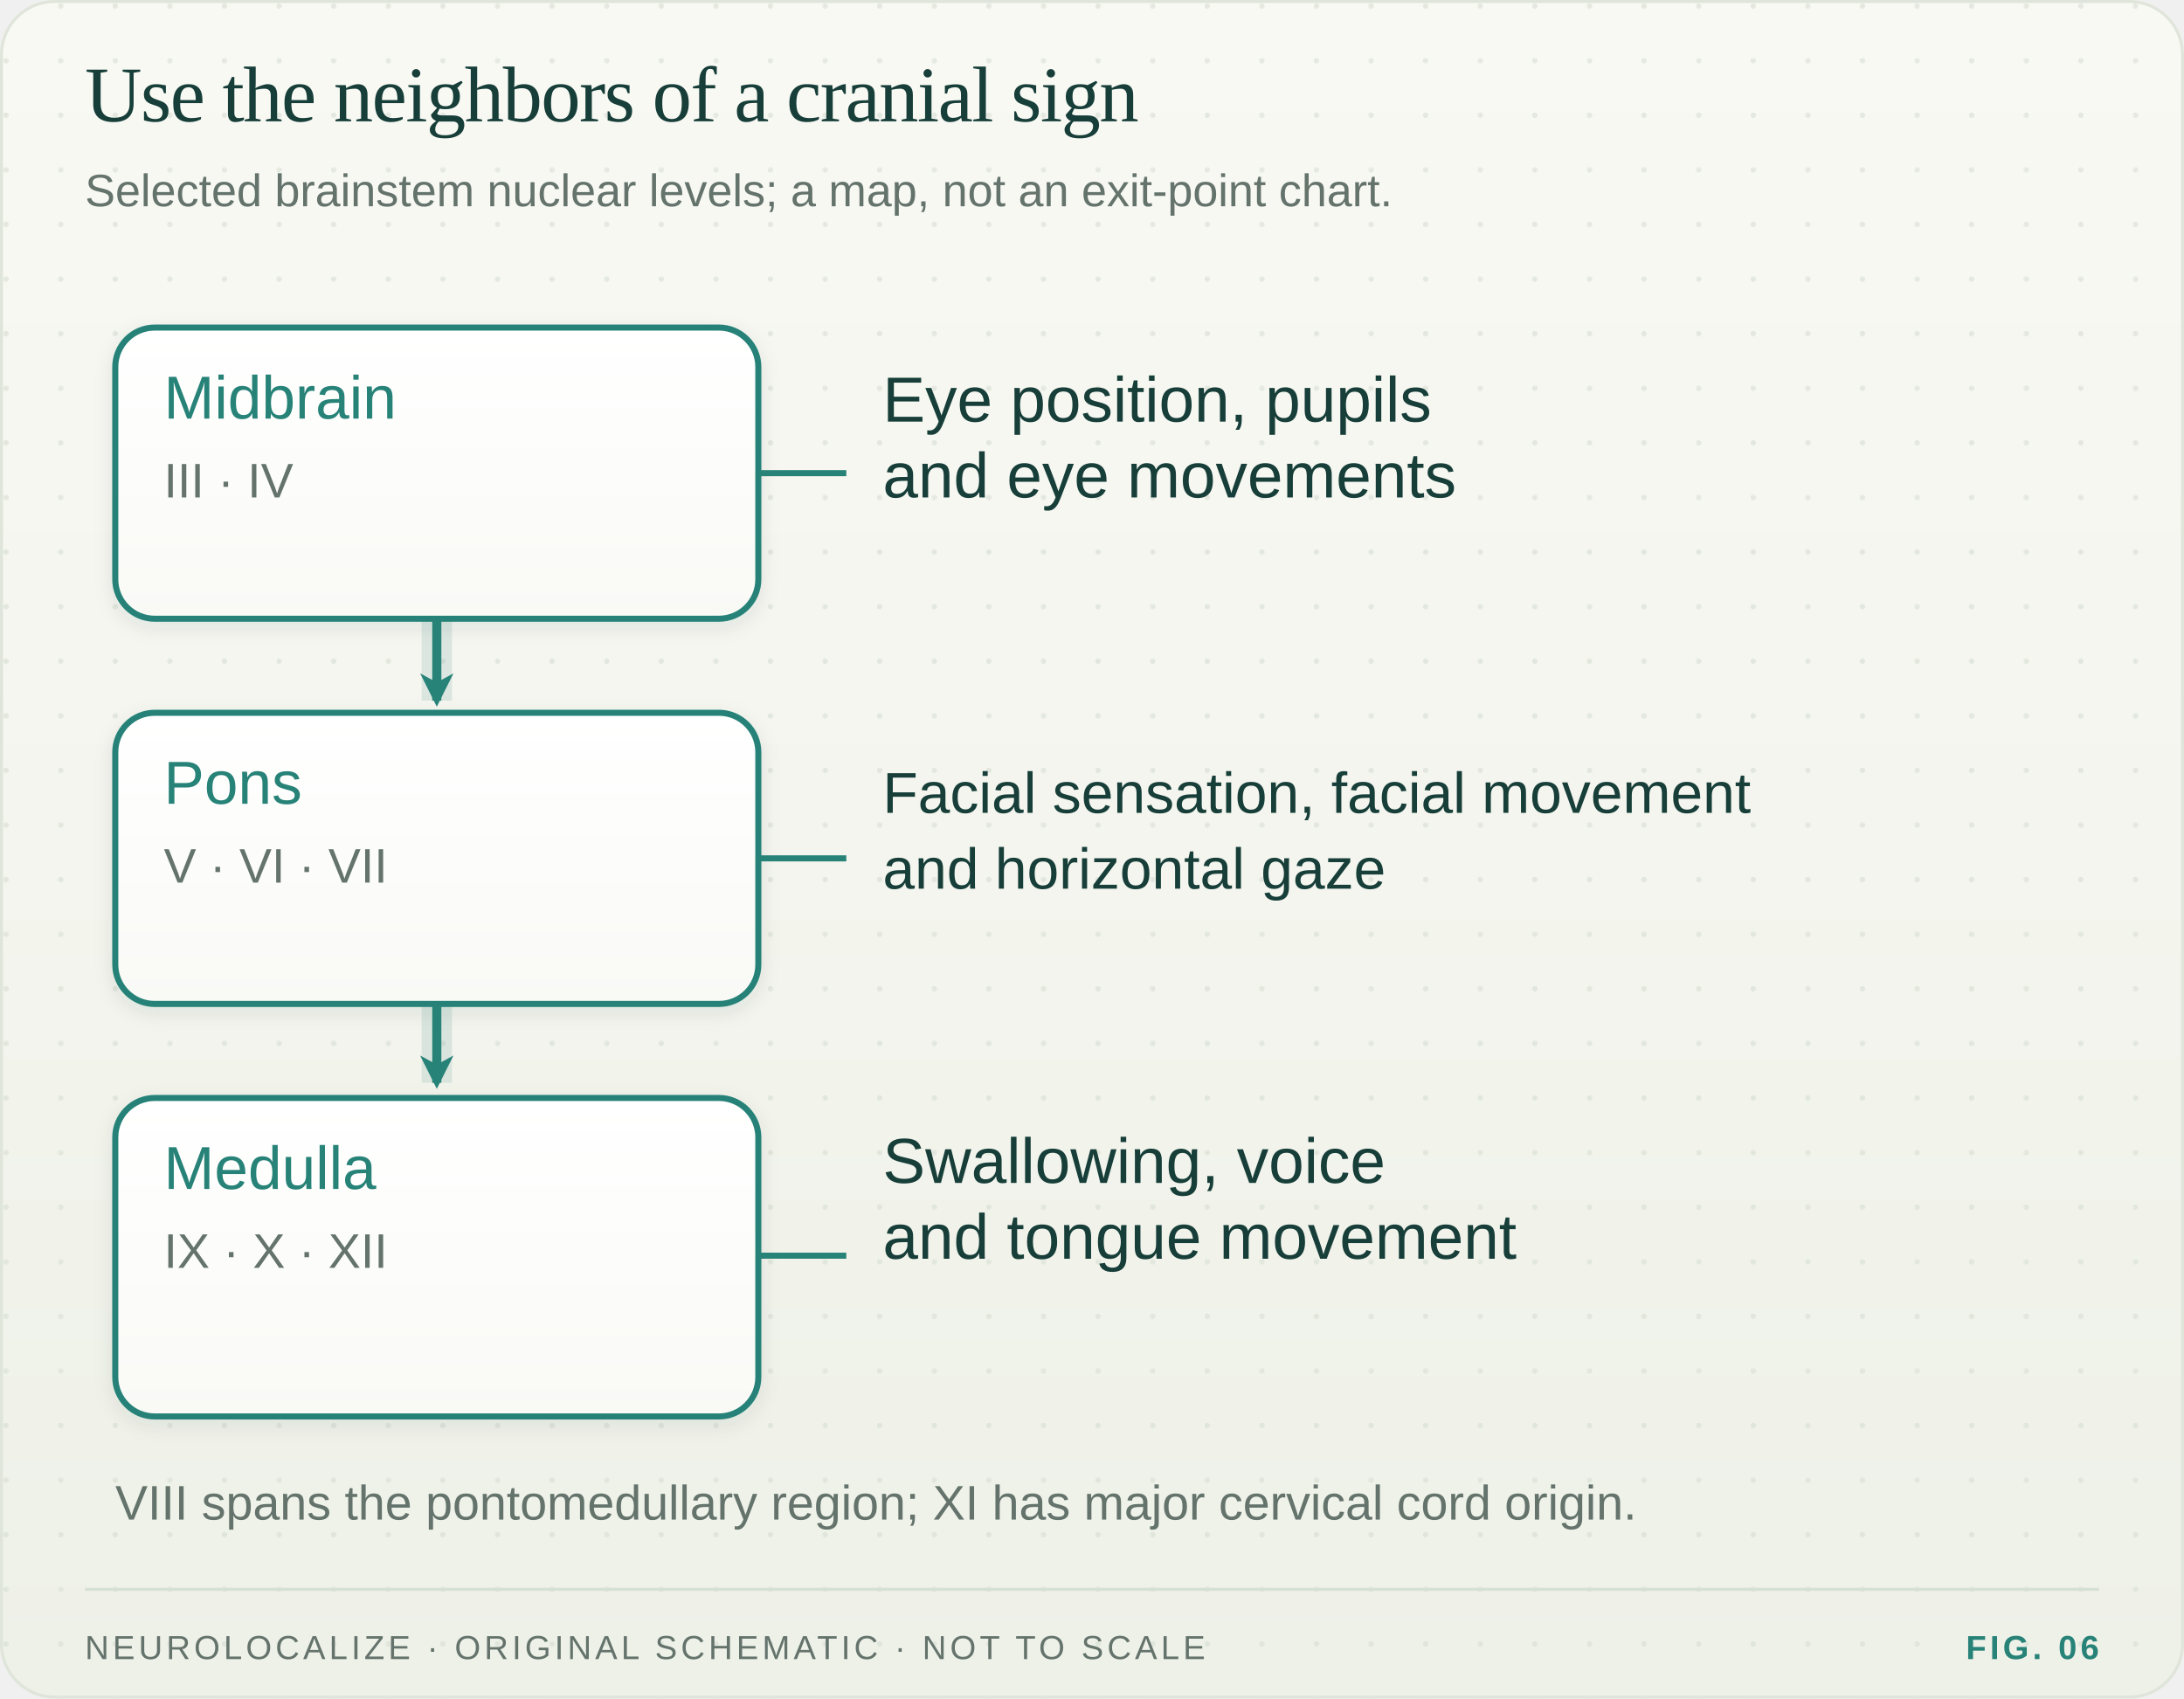
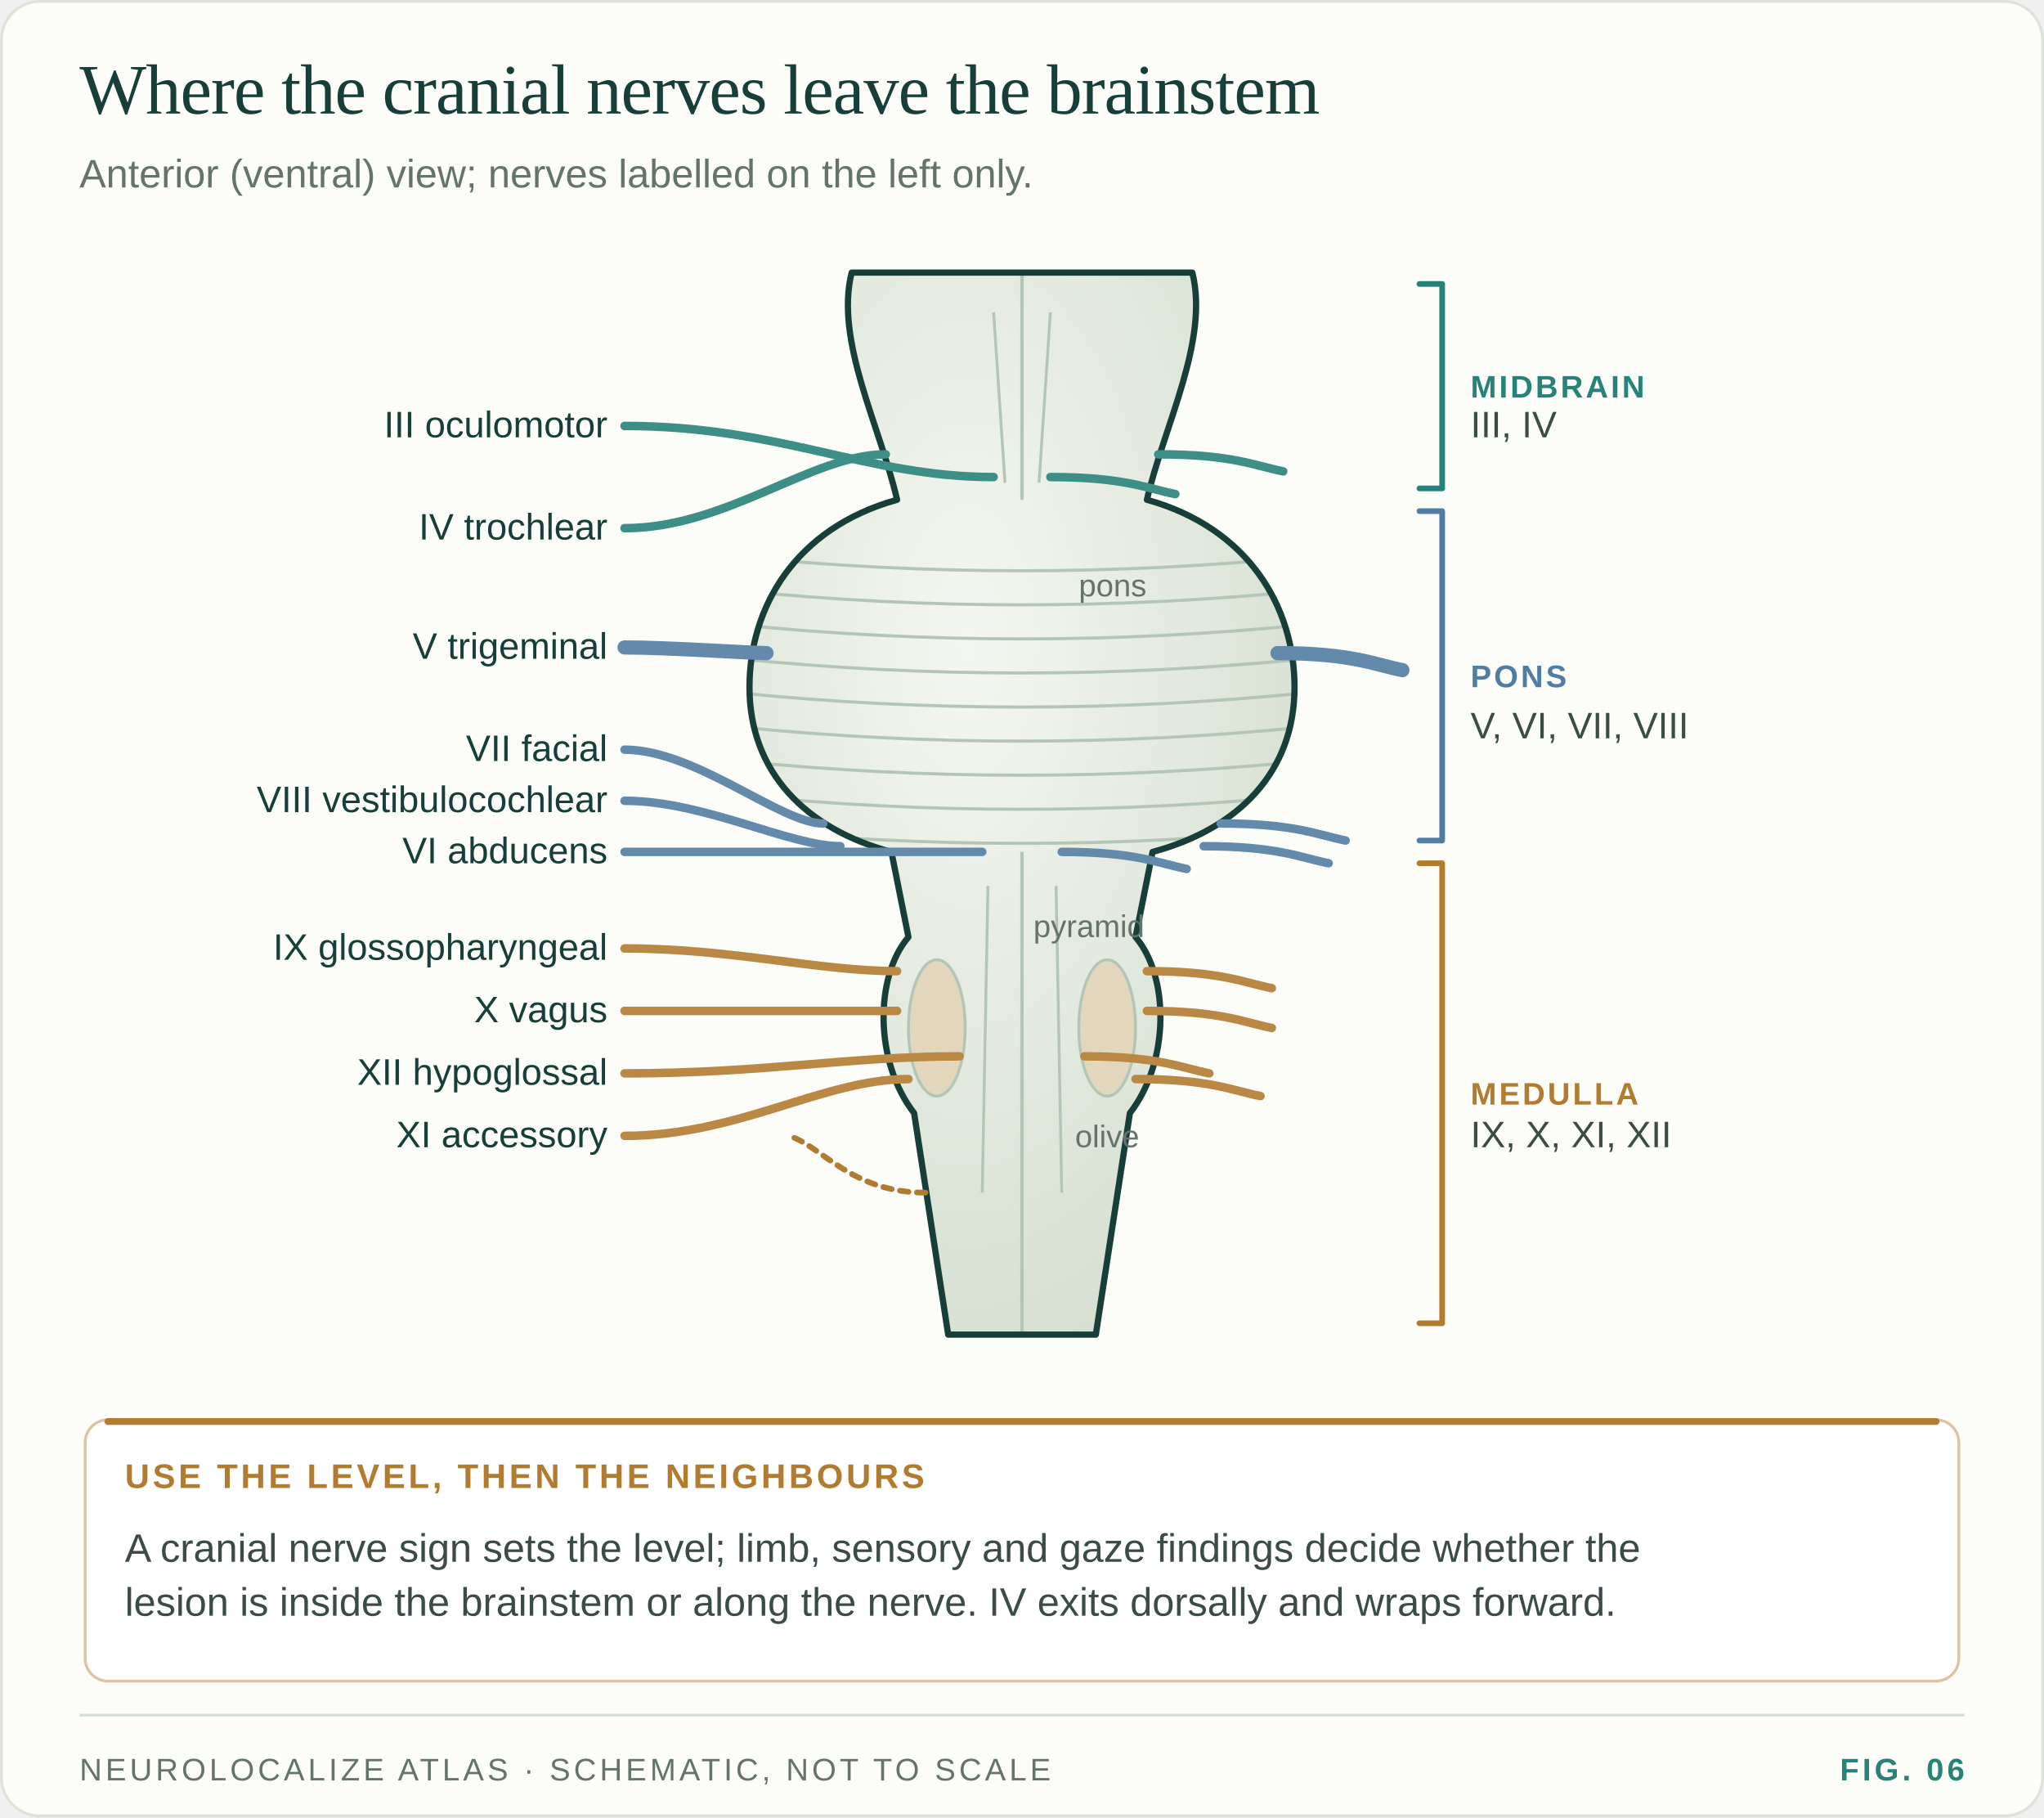
- <svg xmlns="http://www.w3.org/2000/svg" width="720" height="560" viewBox="0 0 720 560" role="img">
+ <svg xmlns="http://www.w3.org/2000/svg" width="720" height="640" viewBox="0 0 720 640" role="img">
  <defs>
-     <radialGradient id="tissue" cx=".4" cy=".35" r=".75">
-       <stop offset="0" stop-color="#f7f9f4" />
-       <stop offset="1" stop-color="#d9e4d4" />
-     </radialGradient>
    <linearGradient id="bg" x1="0" y1="0" x2="0" y2="1">
      <stop offset="0" stop-color="#f9f9f4" />
      <stop offset="1" stop-color="#eef1e8" />
    </linearGradient>
    <linearGradient id="card" x1="0" y1="0" x2="0" y2="1">
      <stop offset="0" stop-color="#ffffff" />
      <stop offset="1" stop-color="#f9faf6" />
    </linearGradient>
    <pattern id="dots" width="18" height="18" patternUnits="userSpaceOnUse">
      <circle cx="2" cy="2" r=".9" fill="#d3dbcf" />
    </pattern>
    <filter id="shadow" x="-10%" y="-10%" width="120%" height="130%">
      <feDropShadow dx="0" dy="2" stdDeviation="3" flood-color="#173e39" flood-opacity=".09" />
    </filter>
    <filter id="lift" x="-40%" y="-40%" width="180%" height="190%">
      <feDropShadow dx="0" dy="1.2" stdDeviation="1.4" flood-color="#173e39" flood-opacity=".22" />
    </filter>
-     <linearGradient id="g173e39" x1="0" y1="0" x2="0" y2="1">
-       <stop offset="0" stop-color="#4a6865" />
-       <stop offset="1" stop-color="#173e39" />
-     </linearGradient>
-     <linearGradient id="g278278" x1="0" y1="0" x2="0" y2="1">
-       <stop offset="0" stop-color="#579e96" />
-       <stop offset="1" stop-color="#257a70" />
-     </linearGradient>
-     <linearGradient id="g527da2" x1="0" y1="0" x2="0" y2="1">
-       <stop offset="0" stop-color="#789ab6" />
-       <stop offset="1" stop-color="#4b7595" />
-     </linearGradient>
-     <linearGradient id="ga34040" x1="0" y1="0" x2="0" y2="1">
-       <stop offset="0" stop-color="#b76a6a" />
-       <stop offset="1" stop-color="#92403f" />
-     </linearGradient>
-     <linearGradient id="gb17b30" x1="0" y1="0" x2="0" y2="1">
-       <stop offset="0" stop-color="#c2985e" />
-       <stop offset="1" stop-color="#9f7431" />
-     </linearGradient>
-     <marker id="arrow" markerUnits="userSpaceOnUse" markerWidth="16" markerHeight="16" refX="11" refY="8" orient="auto">
-       <path d="M2 2.5L13 8L2 13.5L5 8Z" fill="#278278" />
-     </marker>
+     <radialGradient id="rf4f7f1d3ddce" cx=".4" cy=".35" r=".75">
+       <stop offset="0" stop-color="#f4f7f1" />
+       <stop offset="1" stop-color="#d3ddce" />
+     </radialGradient>
+     <clipPath id="clip1">
+       <path d="M300 96C294 120 310 150 316 176C280 186 264 214 264 242C264 272 284 292 314 300L320 330C308 344 308 374 322 392L334 470L386 470L398 392C412 374 412 344 400 330L406 300C436 292 456 272 456 242C456 214 440 186 404 176C410 150 426 120 420 96Z" />
+     </clipPath>
  </defs>
-   <rect width="720" height="560" rx="18" fill="url(#bg)" />
-   <rect width="720" height="560" rx="18" fill="url(#dots)" opacity=".55" />
-   <rect x=".5" y=".5" width="719" height="559" rx="17.5" fill="none" stroke="#dfe5da" />
+   <rect width="720" height="640" rx="14" fill="#fcfcf9" />
+   <rect x=".5" y=".5" width="719" height="639" rx="13.5" fill="none" stroke="#dde3d8" />
  <g font-family="Arial,Helvetica,sans-serif">
-     <text x="28" y="40" font-size="26" fill="#173e39" font-family="Georgia,'Times New Roman',serif" letter-spacing="-.4">Use the neighbors of a cranial sign</text>
-     <text x="28" y="68" font-size="15" fill="#64736c" text-anchor="start">Selected brainstem nuclear levels; a map, not an exit-point chart.</text>
-     <rect x="38" y="108" width="212" height="96" rx="13" fill="url(#card)" stroke="#278278" stroke-width="2" filter="url(#shadow)" />
-     <text x="54" y="138" font-size="20" fill="#278278" text-anchor="start">Midbrain</text>
-     <text x="54" y="164" font-size="16" fill="#64736c" text-anchor="start">III · IV</text>
-     <rect x="38" y="235" width="212" height="96" rx="13" fill="url(#card)" stroke="#278278" stroke-width="2" filter="url(#shadow)" />
-     <text x="54" y="265" font-size="20" fill="#278278" text-anchor="start">Pons</text>
-     <text x="54" y="291" font-size="16" fill="#64736c" text-anchor="start">V · VI · VII</text>
-     <rect x="38" y="362" width="212" height="105" rx="13" fill="url(#card)" stroke="#278278" stroke-width="2" filter="url(#shadow)" />
-     <text x="54" y="392" font-size="20" fill="#278278" text-anchor="start">Medulla</text>
-     <text x="54" y="418" font-size="16" fill="#64736c" text-anchor="start">IX · X · XII</text>
-     <path d="M144 204L144 231" fill="none" stroke="#278278" stroke-width="10" stroke-opacity=".13" />
-     <path d="M144 204L144 231" fill="none" stroke="#278278" stroke-width="3" marker-end="url(#arrow)" />
-     <path d="M144 331L144 357" fill="none" stroke="#278278" stroke-width="10" stroke-opacity=".13" />
-     <path d="M144 331L144 357" fill="none" stroke="#278278" stroke-width="3" marker-end="url(#arrow)" />
-     <text x="291" y="139" font-size="21" fill="#173e39" text-anchor="start">Eye position, pupils</text>
-     <text x="291" y="164" font-size="21" fill="#173e39" text-anchor="start">and eye movements</text>
-     <text x="291" y="268" font-size="19" fill="#173e39" text-anchor="start">Facial sensation, facial movement</text>
-     <text x="291" y="293" font-size="19" fill="#173e39" text-anchor="start">and horizontal gaze</text>
-     <text x="291" y="390" font-size="21" fill="#173e39" text-anchor="start">Swallowing, voice</text>
-     <text x="291" y="415" font-size="21" fill="#173e39" text-anchor="start">and tongue movement</text>
-     <path d="M250 156L279 156" fill="none" stroke="#278278" stroke-width="2" />
-     <path d="M250 283L279 283" fill="none" stroke="#278278" stroke-width="2" />
-     <path d="M250 414L279 414" fill="none" stroke="#278278" stroke-width="2" />
-     <text x="38" y="501" font-size="16" fill="#64736c" text-anchor="start">VIII spans the pontomedullary region; XI has major cervical cord origin.</text>
-     <path d="M28 524L692 524" fill="none" stroke="#d6dfd3" stroke-width="1" />
-     <text x="28" y="547" font-size="11" fill="#64736c" letter-spacing="1.2">NEUROLOCALIZE  ·  ORIGINAL SCHEMATIC  ·  NOT TO SCALE</text>
-     <text x="692" y="547" font-size="11" fill="#278278" text-anchor="end" letter-spacing="1.2" font-weight="700">FIG. 06</text>
+     <text x="28" y="40" font-size="25" fill="#173e39" font-family="Georgia,'Times New Roman',serif" letter-spacing="-.3">Where the cranial nerves leave the brainstem</text>
+     <text x="28" y="66" font-size="14" fill="#64736c" text-anchor="start">Anterior (ventral) view; nerves labelled on the left only.</text>
+     <path d="M300 96C294 120 310 150 316 176C280 186 264 214 264 242C264 272 284 292 314 300L320 330C308 344 308 374 322 392L334 470L386 470L398 392C412 374 412 344 400 330L406 300C436 292 456 272 456 242C456 214 440 186 404 176C410 150 426 120 420 96Z" fill="url(#rf4f7f1d3ddce)" />
+     <g clip-path="url(#clip1)">
+       <path d="M260 196Q360 206 460 196" fill="none" stroke="#b3c5b5" stroke-width="1.1" />
+       <path d="M260 208Q360 218 460 208" fill="none" stroke="#b3c5b5" stroke-width="1.1" />
+       <path d="M260 220Q360 230 460 220" fill="none" stroke="#b3c5b5" stroke-width="1.1" />
+       <path d="M260 232Q360 242 460 232" fill="none" stroke="#b3c5b5" stroke-width="1.1" />
+       <path d="M260 244Q360 254 460 244" fill="none" stroke="#b3c5b5" stroke-width="1.1" />
+       <path d="M260 256Q360 266 460 256" fill="none" stroke="#b3c5b5" stroke-width="1.1" />
+       <path d="M260 268Q360 278 460 268" fill="none" stroke="#b3c5b5" stroke-width="1.1" />
+       <path d="M260 280Q360 290 460 280" fill="none" stroke="#b3c5b5" stroke-width="1.1" />
+       <path d="M260 292Q360 302 460 292" fill="none" stroke="#b3c5b5" stroke-width="1.1" />
+       <path d="M360 96L360 176M360 300L360 470" stroke="#b3c5b5" stroke-width="1.2" />
+       <path d="M350 110L354 170M370 110L366 170" stroke="#b3c5b5" />
+       <ellipse cx="330" cy="362" rx="10" ry="24" fill="#e2d6bd" stroke="#b3c5b5" />
+       <ellipse cx="390" cy="362" rx="10" ry="24" fill="#e2d6bd" stroke="#b3c5b5" />
+       <path d="M348 312L346 420" stroke="#b3c5b5" />
+       <path d="M372 312L374 420" stroke="#b3c5b5" />
+     </g>
+     <path d="M300 96C294 120 310 150 316 176C280 186 264 214 264 242C264 272 284 292 314 300L320 330C308 344 308 374 322 392L334 470L386 470L398 392C412 374 412 344 400 330L406 300C436 292 456 272 456 242C456 214 440 186 404 176C410 150 426 120 420 96Z" fill="none" stroke="#173e39" stroke-width="2.2" stroke-linejoin="round" />
+     <path d="M350 168C305.0 168 275.0 150 220 150" fill="none" stroke="#3d8e86" stroke-width="3" stroke-linecap="round" stroke-linejoin="round" />
+     <path d="M370 168C396 168 404 172 414 174" fill="none" stroke="#3d8e86" stroke-width="3" stroke-linecap="round" stroke-linejoin="round" />
+     <text x="214" y="154" font-size="13" fill="#173e39" text-anchor="end">III oculomotor</text>
+     <path d="M312 160C286.0 160 256.0 186 220 186" fill="none" stroke="#3d8e86" stroke-width="3" stroke-linecap="round" stroke-linejoin="round" />
+     <path d="M408 160C434 160 442 164 452 166" fill="none" stroke="#3d8e86" stroke-width="3" stroke-linecap="round" stroke-linejoin="round" />
+     <text x="214" y="190" font-size="13" fill="#173e39" text-anchor="end">IV trochlear</text>
+     <path d="M270 230C265.0 230 235.0 228 220 228" fill="none" stroke="#638aab" stroke-width="5" stroke-linecap="round" stroke-linejoin="round" />
+     <path d="M450 230C476 230 484 234 494 236" fill="none" stroke="#638aab" stroke-width="5" stroke-linecap="round" stroke-linejoin="round" />
+     <text x="214" y="232" font-size="13" fill="#173e39" text-anchor="end">V trigeminal</text>
+     <path d="M346 300C303.0 300 273.0 300 220 300" fill="none" stroke="#638aab" stroke-width="3" stroke-linecap="round" stroke-linejoin="round" />
+     <path d="M374 300C400 300 408 304 418 306" fill="none" stroke="#638aab" stroke-width="3" stroke-linecap="round" stroke-linejoin="round" />
+     <text x="214" y="304" font-size="13" fill="#173e39" text-anchor="end">VI abducens</text>
+     <path d="M290 290C275.0 290 245.0 264 220 264" fill="none" stroke="#638aab" stroke-width="3" stroke-linecap="round" stroke-linejoin="round" />
+     <path d="M430 290C456 290 464 294 474 296" fill="none" stroke="#638aab" stroke-width="3" stroke-linecap="round" stroke-linejoin="round" />
+     <text x="214" y="268" font-size="13" fill="#173e39" text-anchor="end">VII facial</text>
+     <path d="M296 298C278.0 298 248.0 282 220 282" fill="none" stroke="#638aab" stroke-width="3" stroke-linecap="round" stroke-linejoin="round" />
+     <path d="M424 298C450 298 458 302 468 304" fill="none" stroke="#638aab" stroke-width="3" stroke-linecap="round" stroke-linejoin="round" />
+     <text x="214" y="286" font-size="13" fill="#173e39" text-anchor="end">VIII vestibulocochlear</text>
+     <path d="M316 342C288.0 342 258.0 334 220 334" fill="none" stroke="#b98845" stroke-width="3" stroke-linecap="round" stroke-linejoin="round" />
+     <path d="M404 342C430 342 438 346 448 348" fill="none" stroke="#b98845" stroke-width="3" stroke-linecap="round" stroke-linejoin="round" />
+     <text x="214" y="338" font-size="13" fill="#173e39" text-anchor="end">IX glossopharyngeal</text>
+     <path d="M316 356C288.0 356 258.0 356 220 356" fill="none" stroke="#b98845" stroke-width="3" stroke-linecap="round" stroke-linejoin="round" />
+     <path d="M404 356C430 356 438 360 448 362" fill="none" stroke="#b98845" stroke-width="3" stroke-linecap="round" stroke-linejoin="round" />
+     <text x="214" y="360" font-size="13" fill="#173e39" text-anchor="end">X vagus</text>
+     <path d="M320 380C290.0 380 260.0 400 220 400" fill="none" stroke="#b98845" stroke-width="3" stroke-linecap="round" stroke-linejoin="round" />
+     <path d="M400 380C426 380 434 384 444 386" fill="none" stroke="#b98845" stroke-width="3" stroke-linecap="round" stroke-linejoin="round" />
+     <text x="214" y="404" font-size="13" fill="#173e39" text-anchor="end">XI accessory</text>
+     <path d="M338 372C299.0 372 269.0 378 220 378" fill="none" stroke="#b98845" stroke-width="3" stroke-linecap="round" stroke-linejoin="round" />
+     <path d="M382 372C408 372 416 376 426 378" fill="none" stroke="#b98845" stroke-width="3" stroke-linecap="round" stroke-linejoin="round" />
+     <text x="214" y="382" font-size="13" fill="#173e39" text-anchor="end">XII hypoglossal</text>
+     <path d="M326 420C300 420 290 404 278 400" fill="none" stroke="#b17b30" stroke-width="2" stroke-linecap="round" stroke-linejoin="round" stroke-dasharray="3 3" />
+     <path d="M500 100L508 100L508 172L500 172" fill="none" stroke="#278278" stroke-width="2" stroke-linecap="round" stroke-linejoin="round" />
+     <text x="518" y="140.0" font-size="11" fill="#278278" text-anchor="start" font-weight="700" letter-spacing=".9">MIDBRAIN</text>
+     <path d="M500 180L508 180L508 296L500 296" fill="none" stroke="#527da2" stroke-width="2" stroke-linecap="round" stroke-linejoin="round" />
+     <text x="518" y="242.0" font-size="11" fill="#527da2" text-anchor="start" font-weight="700" letter-spacing=".9">PONS</text>
+     <path d="M500 304L508 304L508 466L500 466" fill="none" stroke="#b17b30" stroke-width="2" stroke-linecap="round" stroke-linejoin="round" />
+     <text x="518" y="389.0" font-size="11" fill="#b17b30" text-anchor="start" font-weight="700" letter-spacing=".9">MEDULLA</text>
+     <text x="518" y="154" font-size="13" fill="#3b4c46" text-anchor="start">III, IV</text>
+     <text x="518" y="260" font-size="13" fill="#3b4c46" text-anchor="start">V, VI, VII, VIII</text>
+     <text x="518" y="404" font-size="13" fill="#3b4c46" text-anchor="start">IX, X, XI, XII</text>
+     <text x="380" y="210" font-size="11" fill="#64736c" text-anchor="start">pons</text>
+     <text x="390" y="404" font-size="11" fill="#64736c" text-anchor="middle">olive</text>
+     <text x="364" y="330" font-size="11" fill="#64736c" text-anchor="start">pyramid</text>
+     <rect x="30" y="500" width="660" height="92" rx="8" fill="#ffffff" stroke="#dcc4a2" stroke-width="1" />
+     <path d="M38 500.6L682 500.6" stroke="#b17b30" stroke-width="2.4" stroke-linecap="round" />
+     <text x="44" y="524" font-size="12" fill="#b17b30" font-weight="700" letter-spacing="1.1">USE THE LEVEL, THEN THE NEIGHBOURS</text>
+     <text x="44" y="550" font-size="14" fill="#3b4c46" text-anchor="start">A cranial nerve sign sets the level; limb, sensory and gaze findings decide whether the</text>
+     <text x="44" y="569" font-size="14" fill="#3b4c46" text-anchor="start">lesion is inside the brainstem or along the nerve. IV exits dorsally and wraps forward.</text>
+     <path d="M28 604L692 604" fill="none" stroke="#d6dfd3" stroke-width="1" />
+     <text x="28" y="627" font-size="11" fill="#64736c" letter-spacing="1.2">NEUROLOCALIZE ATLAS  ·  SCHEMATIC, NOT TO SCALE</text>
+     <text x="692" y="627" font-size="11" fill="#278278" text-anchor="end" letter-spacing="1.2" font-weight="700">FIG. 06</text>
  </g>
</svg>
